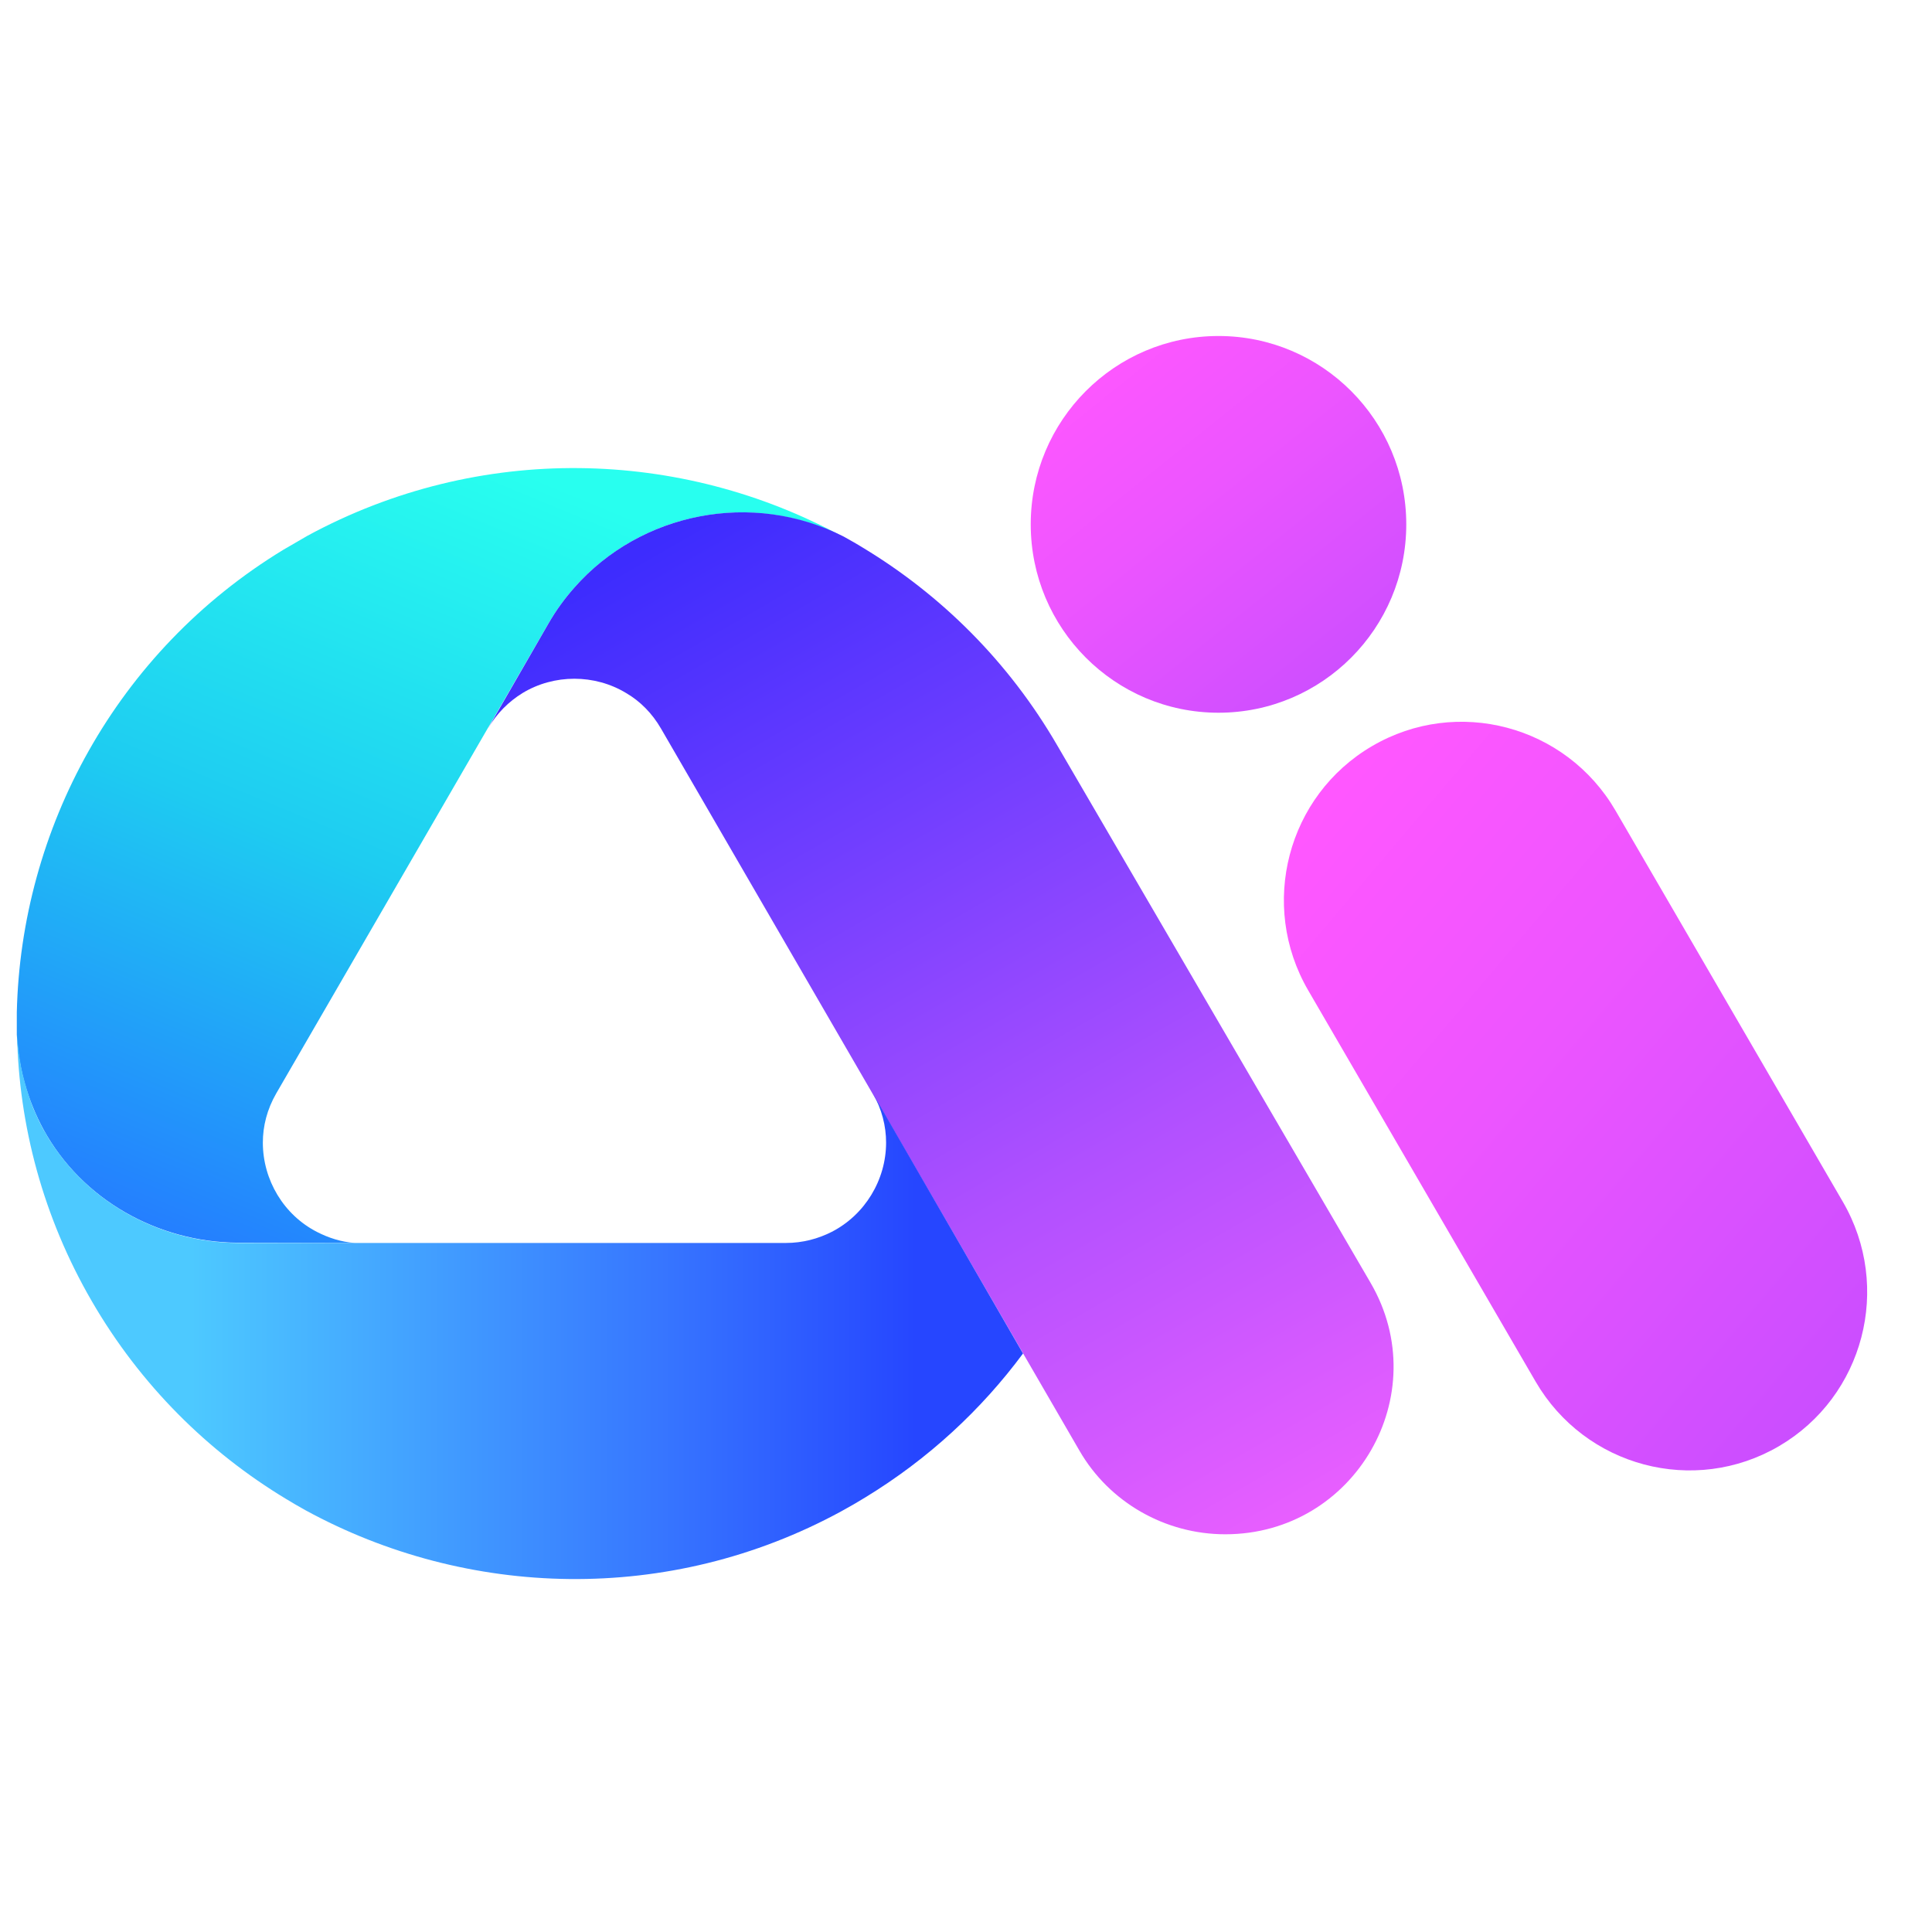
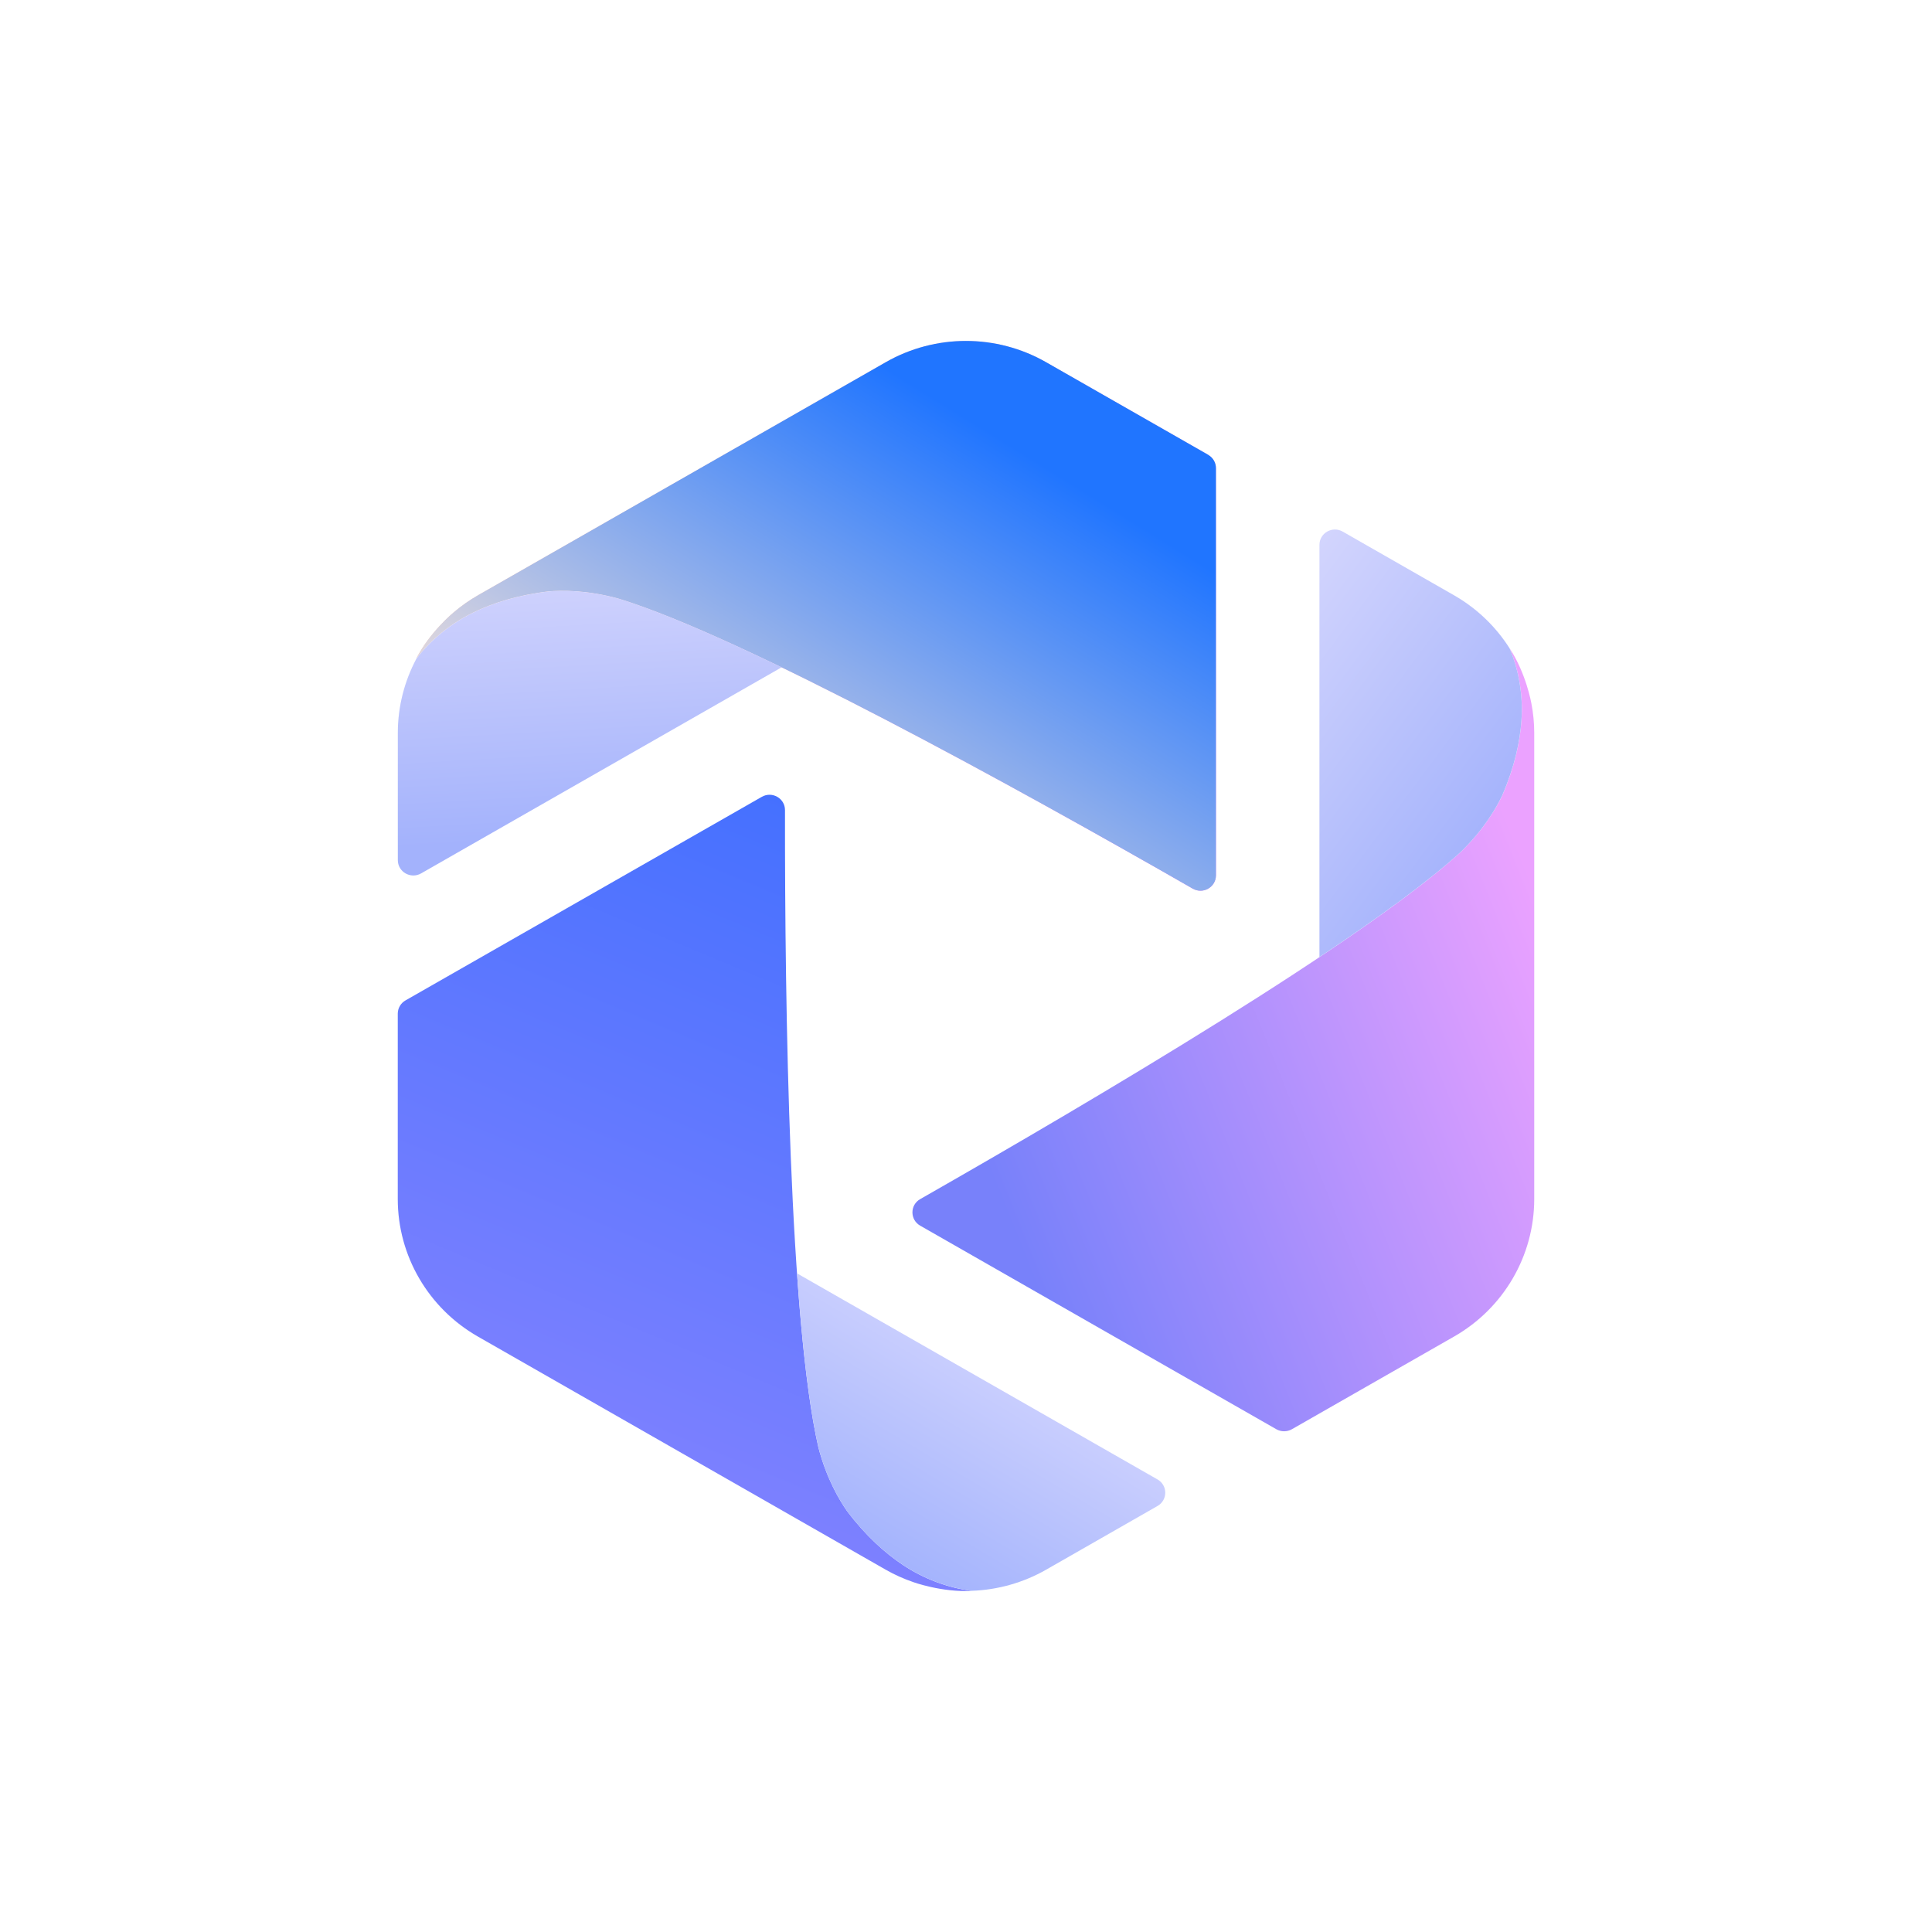
- <svg xmlns="http://www.w3.org/2000/svg" viewBox="0 0 636 636" width="636" height="636" fill="none" customFrame="#000000">
+ <svg xmlns="http://www.w3.org/2000/svg" viewBox="0 0 68 68" width="68" height="68" fill="none" customFrame="#000000">
  <defs>
-     <clipPath id="clipPath_0">
-       <rect width="630.47" height="409.252" x="5.53" y="110.609" fill="rgb(255,255,255)" />
-     </clipPath>
-     <linearGradient id="paint_linear_4" x1="29.05" x2="233.164" y1="505.857" y2="12.838" gradientUnits="userSpaceOnUse">
-       <stop stop-color="rgb(36,126,255)" offset="0.19" stop-opacity="1" />
-       <stop stop-color="rgb(30,204,241)" offset="0.448" stop-opacity="1" />
-       <stop stop-color="rgb(40,255,239)" offset="0.71" stop-opacity="1" />
+     <linearGradient id="paint_linear_8" x1="54" x2="34.005" y1="31.184" y2="39.174" gradientUnits="userSpaceOnUse">
+       <stop stop-color="rgb(235,162,255)" offset="0" stop-opacity="1" />
+       <stop stop-color="rgb(120,129,250)" offset="1" stop-opacity="1" />
    </linearGradient>
-     <linearGradient id="paint_linear_5" x1="212.608" x2="426.577" y1="171.128" y2="543.332" gradientUnits="userSpaceOnUse">
-       <stop stop-color="rgb(61,44,254)" offset="0.02" stop-opacity="1" />
-       <stop stop-color="rgb(112,62,255)" offset="0.29" stop-opacity="1" />
-       <stop stop-color="rgb(176,80,255)" offset="0.595" stop-opacity="1" />
-       <stop stop-color="rgb(242,97,255)" offset="0.971" stop-opacity="1" />
+     <linearGradient id="paint_linear_9" x1="46.383" x2="58.311" y1="13.144" y2="22.002" gradientUnits="userSpaceOnUse">
+       <stop stop-color="rgb(225,223,253)" offset="0" stop-opacity="1" />
+       <stop stop-color="rgb(163,178,252)" offset="1" stop-opacity="1" />
    </linearGradient>
-     <linearGradient id="paint_linear_6" x1="301.639" x2="20.729" y1="430.168" y2="430.168" gradientUnits="userSpaceOnUse">
-       <stop stop-color="rgb(38,70,255)" offset="0" stop-opacity="1" />
-       <stop stop-color="rgb(55,118,255)" offset="0.3" stop-opacity="1" />
-       <stop stop-color="rgb(77,201,255)" offset="0.85" stop-opacity="1" />
+     <linearGradient id="paint_linear_10" x1="20.917" x2="36.339" y1="15.013" y2="34.783" gradientUnits="userSpaceOnUse">
+       <stop stop-color="rgb(255,216,186)" offset="0" stop-opacity="1" />
+       <stop stop-color="rgb(233,132,252)" offset="1" stop-opacity="1" />
    </linearGradient>
-     <linearGradient id="paint_linear_7" x1="423.181" x2="641.179" y1="280.828" y2="465.816" gradientUnits="userSpaceOnUse">
-       <stop stop-color="rgb(255,87,255)" offset="0" stop-opacity="1" />
-       <stop stop-color="rgb(237,85,255)" offset="0.36" stop-opacity="1" />
-       <stop stop-color="rgb(195,76,255)" offset="1" stop-opacity="1" />
+     <linearGradient id="paint_linear_11" x1="49.588" x2="36.911" y1="24.353" y2="44.796" gradientUnits="userSpaceOnUse">
+       <stop stop-color="rgb(32,117,255)" offset="0" stop-opacity="1" />
+       <stop stop-color="rgb(255,232,216)" offset="0.837" stop-opacity="1" />
    </linearGradient>
-     <linearGradient id="paint_linear_8" x1="356.44" x2="457.207" y1="118.055" y2="243.552" gradientUnits="userSpaceOnUse">
-       <stop stop-color="rgb(255,87,255)" offset="0" stop-opacity="1" />
-       <stop stop-color="rgb(237,85,255)" offset="0.36" stop-opacity="1" />
-       <stop stop-color="rgb(195,76,255)" offset="1" stop-opacity="1" />
+     <linearGradient id="paint_linear_12" x1="13.895" x2="14.634" y1="17.139" y2="29.829" gradientUnits="userSpaceOnUse">
+       <stop stop-color="rgb(225,223,253)" offset="0" stop-opacity="1" />
+       <stop stop-color="rgb(163,178,252)" offset="1" stop-opacity="1" />
+     </linearGradient>
+     <linearGradient id="paint_linear_13" x1="28.111" x2="17.862" y1="27.888" y2="52.419" gradientUnits="userSpaceOnUse">
+       <stop stop-color="rgb(68,112,255)" offset="0" stop-opacity="1" />
+       <stop stop-color="rgb(130,130,255)" offset="0.984" stop-opacity="1" />
+     </linearGradient>
+     <linearGradient id="paint_linear_14" x1="31.349" x2="31.344" y1="55.321" y2="55.358" gradientUnits="userSpaceOnUse">
+       <stop stop-color="rgb(225,223,254)" offset="0" stop-opacity="1" />
+       <stop stop-color="rgb(163,179,253)" offset="1" stop-opacity="1" />
+     </linearGradient>
+     <linearGradient id="paint_linear_15" x1="34.721" x2="28.501" y1="42.94" y2="53.424" gradientUnits="userSpaceOnUse">
+       <stop stop-color="rgb(225,223,254)" offset="0" stop-opacity="1" />
+       <stop stop-color="rgb(163,179,253)" offset="1" stop-opacity="1" />
    </linearGradient>
  </defs>
-   <g id="组合 78">
-     <rect id="矩形 87" width="636" height="636" x="0" y="0" fill="rgb(255,254.745,254.745)" fill-opacity="0" />
-     <g id="web_logo" clip-path="url(#clipPath_0)" customFrame="url(#clipPath_0)">
-       <rect id="web_logo" width="630.47" height="409.252" x="5.53" y="110.609" />
-       <path id="path" d="M78.234 409.089C51.884 408.92 26.937 394.891 14.328 371.834C9.238 362.468 6.117 351.878 5.531 340.613C5.531 338.208 5.531 335.698 5.531 333.293C6.892 273.002 38.164 214.483 93.336 180.941C94.634 180.161 99.913 177.165 101.19 176.385C157.933 145.585 224.247 147.653 277.366 176.638C247.225 161.322 210.779 168.811 189.016 193.493C185.832 197.121 182.984 200.982 180.47 205.37L90.927 359.957C87.911 365.21 86.528 370.716 86.528 376.138C86.528 388.436 93.419 399.975 104.395 405.566C108.102 407.464 112.25 408.836 116.753 409.173L78.234 409.089Z" fill="url(#paint_linear_4)" fill-rule="nonzero" />
-       <path id="path" d="M403.355 505.073C446.022 505.073 472.602 459.064 451.195 422.315L348.079 245.451C332.034 217.753 309.748 195.813 284.11 180.329C282.016 179.021 279.858 177.819 277.701 176.617C247.581 161.301 210.863 168.706 189.1 193.409C185.916 197.016 183.068 200.876 180.554 205.264L160.614 239.861C163.546 234.777 167.526 230.916 172.008 228.153C182.376 221.866 195.761 221.866 206.129 228.153C210.695 230.811 214.675 234.777 217.607 239.861L355.347 477.543C365.192 494.589 383.582 505.073 403.355 505.073Z" fill="url(#paint_linear_5)" fill-rule="nonzero" />
-       <path id="path" d="M287.294 359.873C290.311 365.126 291.693 370.716 291.693 376.138C291.693 388.436 284.697 399.954 273.742 405.545C269.344 407.781 264.233 409.173 258.703 409.173L78.234 409.173C54.146 409.004 31.252 397.212 17.868 377.593C17.093 376.475 16.046 374.935 15.459 373.817C15.376 373.543 14.496 372.172 14.328 371.918C13.721 370.716 13.03 369.514 12.506 368.311C12.003 367.193 11.48 366.075 10.956 364.873C10.621 364.092 9.93 362.109 9.657 361.244C9.406 360.485 8.715 358.417 8.547 357.637C8.38 357.131 8.275 356.603 8.107 356.097C7.94 355.316 7.688 354.62 7.5 353.861C7.416 353.333 7.249 352.827 7.165 352.3C6.997 351.519 6.809 350.76 6.725 349.979C6.641 349.473 6.557 348.946 6.474 348.439C6.306 347.574 6.222 346.709 6.117 345.844C5.95 344.558 5.699 341.984 5.615 340.613C6.222 370.463 14.161 400.651 30.226 428.349C46.271 456.047 68.557 477.987 94.216 493.471C96.289 494.757 98.447 495.96 100.604 497.183C153.702 526.169 220.205 528.405 276.926 497.521C278.225 496.74 279.607 496.065 280.906 495.285C282.204 494.504 283.503 493.724 284.802 492.964C305.685 480.223 323.049 464.064 336.768 445.563L287.294 359.873Z" fill="url(#paint_linear_6)" fill-rule="nonzero" />
-       <path id="矩形 85" d="M430.648 326.015C414.331 297.936 423.757 261.927 451.698 245.599C479.619 229.25 515.499 238.764 531.816 266.842L606.656 395.63C622.972 423.708 613.568 459.718 585.626 476.067C557.705 492.395 521.825 482.88 505.508 454.802L430.648 326.015Z" fill="url(#paint_linear_7)" fill-rule="evenodd" />
-       <ellipse id="椭圆 7" rx="61.811" ry="62.007" cx="401.121" cy="172.616" fill="url(#paint_linear_8)" />
+   <g id="组合 282">
+     <rect id="矩形 127" width="68" height="68" x="0" y="0" fill="rgb(196,196,196)" fill-opacity="0" />
+     <g id="组合 281">
+       <path id="矢量 422" d="M45.469 50.305L51.177 47.043C52.924 46.045 54 44.199 54 42.201L54 25.792C54 25.44 53.965 25.094 53.899 24.755C53.899 24.755 53.715 23.697 53.133 22.818C53.133 22.82 53.135 22.824 53.136 22.826C53.471 23.622 53.609 24.489 53.551 25.35C53.501 26.102 53.31 26.993 52.876 27.994C52.688 28.394 52.249 29.175 51.415 29.986C48.047 33.072 38.62 38.651 32.387 42.205C32.023 42.413 32.025 42.931 32.387 43.139L44.924 50.305C45.094 50.4 45.302 50.4 45.469 50.305Z" fill="url(#paint_linear_8)" fill-rule="nonzero" />
+       <path id="矢量 425" d="M51.414 29.985C52.249 29.176 52.687 28.392 52.874 27.993C53.308 26.992 53.5 26.101 53.55 25.349C53.608 24.488 53.47 23.62 53.135 22.825C53.135 22.823 53.135 22.821 53.133 22.819C52.651 22.06 51.987 21.415 51.176 20.951L47.258 18.71C46.894 18.502 46.44 18.762 46.44 19.178L46.44 33.686C48.535 32.289 50.303 31.002 51.414 29.985Z" fill="url(#paint_linear_9)" fill-rule="nonzero" />
+       <path id="矢量 426" d="M42.528 16.01L36.82 12.749C35.073 11.75 32.922 11.75 31.174 12.749L16.823 20.952C16.514 21.129 16.229 21.331 15.965 21.556C15.965 21.556 15.13 22.241 14.651 23.181C14.651 23.179 14.655 23.177 14.657 23.174C15.185 22.488 15.876 21.936 16.657 21.556C17.34 21.223 18.215 20.942 19.307 20.814C19.75 20.775 20.655 20.76 21.779 21.072C26.163 22.416 35.756 27.71 41.981 31.277C42.345 31.485 42.797 31.224 42.797 30.809L42.797 16.478C42.797 16.285 42.693 16.106 42.524 16.01L42.528 16.01Z" fill="url(#paint_linear_10)" fill-rule="nonzero" />
+       <path id="矢量 427" d="M42.528 16.01L36.82 12.749C35.073 11.75 32.922 11.75 31.174 12.749L16.823 20.952C16.514 21.129 16.229 21.331 15.965 21.556C15.965 21.556 15.13 22.241 14.651 23.181C14.651 23.179 14.655 23.177 14.657 23.174C15.185 22.488 15.876 21.936 16.657 21.556C17.34 21.223 18.215 20.942 19.307 20.814C19.75 20.775 20.655 20.76 21.779 21.072C26.163 22.416 35.756 27.71 41.981 31.277C42.345 31.485 42.797 31.224 42.797 30.809L42.797 16.478C42.797 16.285 42.693 16.106 42.524 16.01L42.528 16.01Z" fill="url(#paint_linear_11)" fill-rule="nonzero" />
+       <path id="矢量 429" d="M21.783 21.074C20.657 20.762 19.754 20.777 19.311 20.816C18.219 20.945 17.344 21.225 16.661 21.558C15.88 21.94 15.19 22.491 14.661 23.176C14.661 23.176 14.659 23.18 14.657 23.181C14.235 23.974 14.002 24.867 14.002 25.794L14.002 30.273C14.002 30.69 14.456 30.949 14.821 30.741L27.511 23.487C25.24 22.389 23.23 21.516 21.785 21.074L21.783 21.074Z" fill="url(#paint_linear_12)" fill-rule="nonzero" />
+       <path id="矢量 430" d="M14 35.678L14 42.202C14 44.2 15.076 46.046 16.823 47.044L31.176 55.249C31.485 55.426 31.805 55.568 32.135 55.682L32.133 55.682C32.133 55.682 33.153 56.054 34.213 55.993C34.209 55.993 34.208 55.993 34.204 55.993C33.34 55.883 32.512 55.566 31.788 55.087C31.156 54.667 30.473 54.059 29.814 53.185C29.559 52.824 29.094 52.058 28.803 50.938C27.789 46.506 27.622 35.634 27.629 28.513C27.629 28.096 27.175 27.838 26.811 28.047L14.274 35.21C14.104 35.306 14 35.485 14 35.678Z" fill="url(#paint_linear_13)" fill-rule="nonzero" />
+       <path id="矢量 432" d="M31.378 55.357C31.358 55.346 31.337 55.337 31.317 55.326C31.337 55.337 31.358 55.348 31.378 55.357Z" fill="url(#paint_linear_14)" fill-rule="nonzero" />
+       <path id="矢量 433" d="M40.742 52.072L28.052 44.818C28.227 47.313 28.469 49.474 28.804 50.935C29.094 52.056 29.559 52.824 29.814 53.183C30.473 54.056 31.156 54.665 31.789 55.085C32.513 55.564 33.341 55.881 34.204 55.991C34.206 55.991 34.208 55.991 34.21 55.991C35.114 55.958 36.013 55.709 36.822 55.247L40.74 53.006C41.104 52.798 41.104 52.279 40.74 52.07L40.742 52.072Z" fill="url(#paint_linear_15)" fill-rule="nonzero" />
    </g>
  </g>
</svg>
